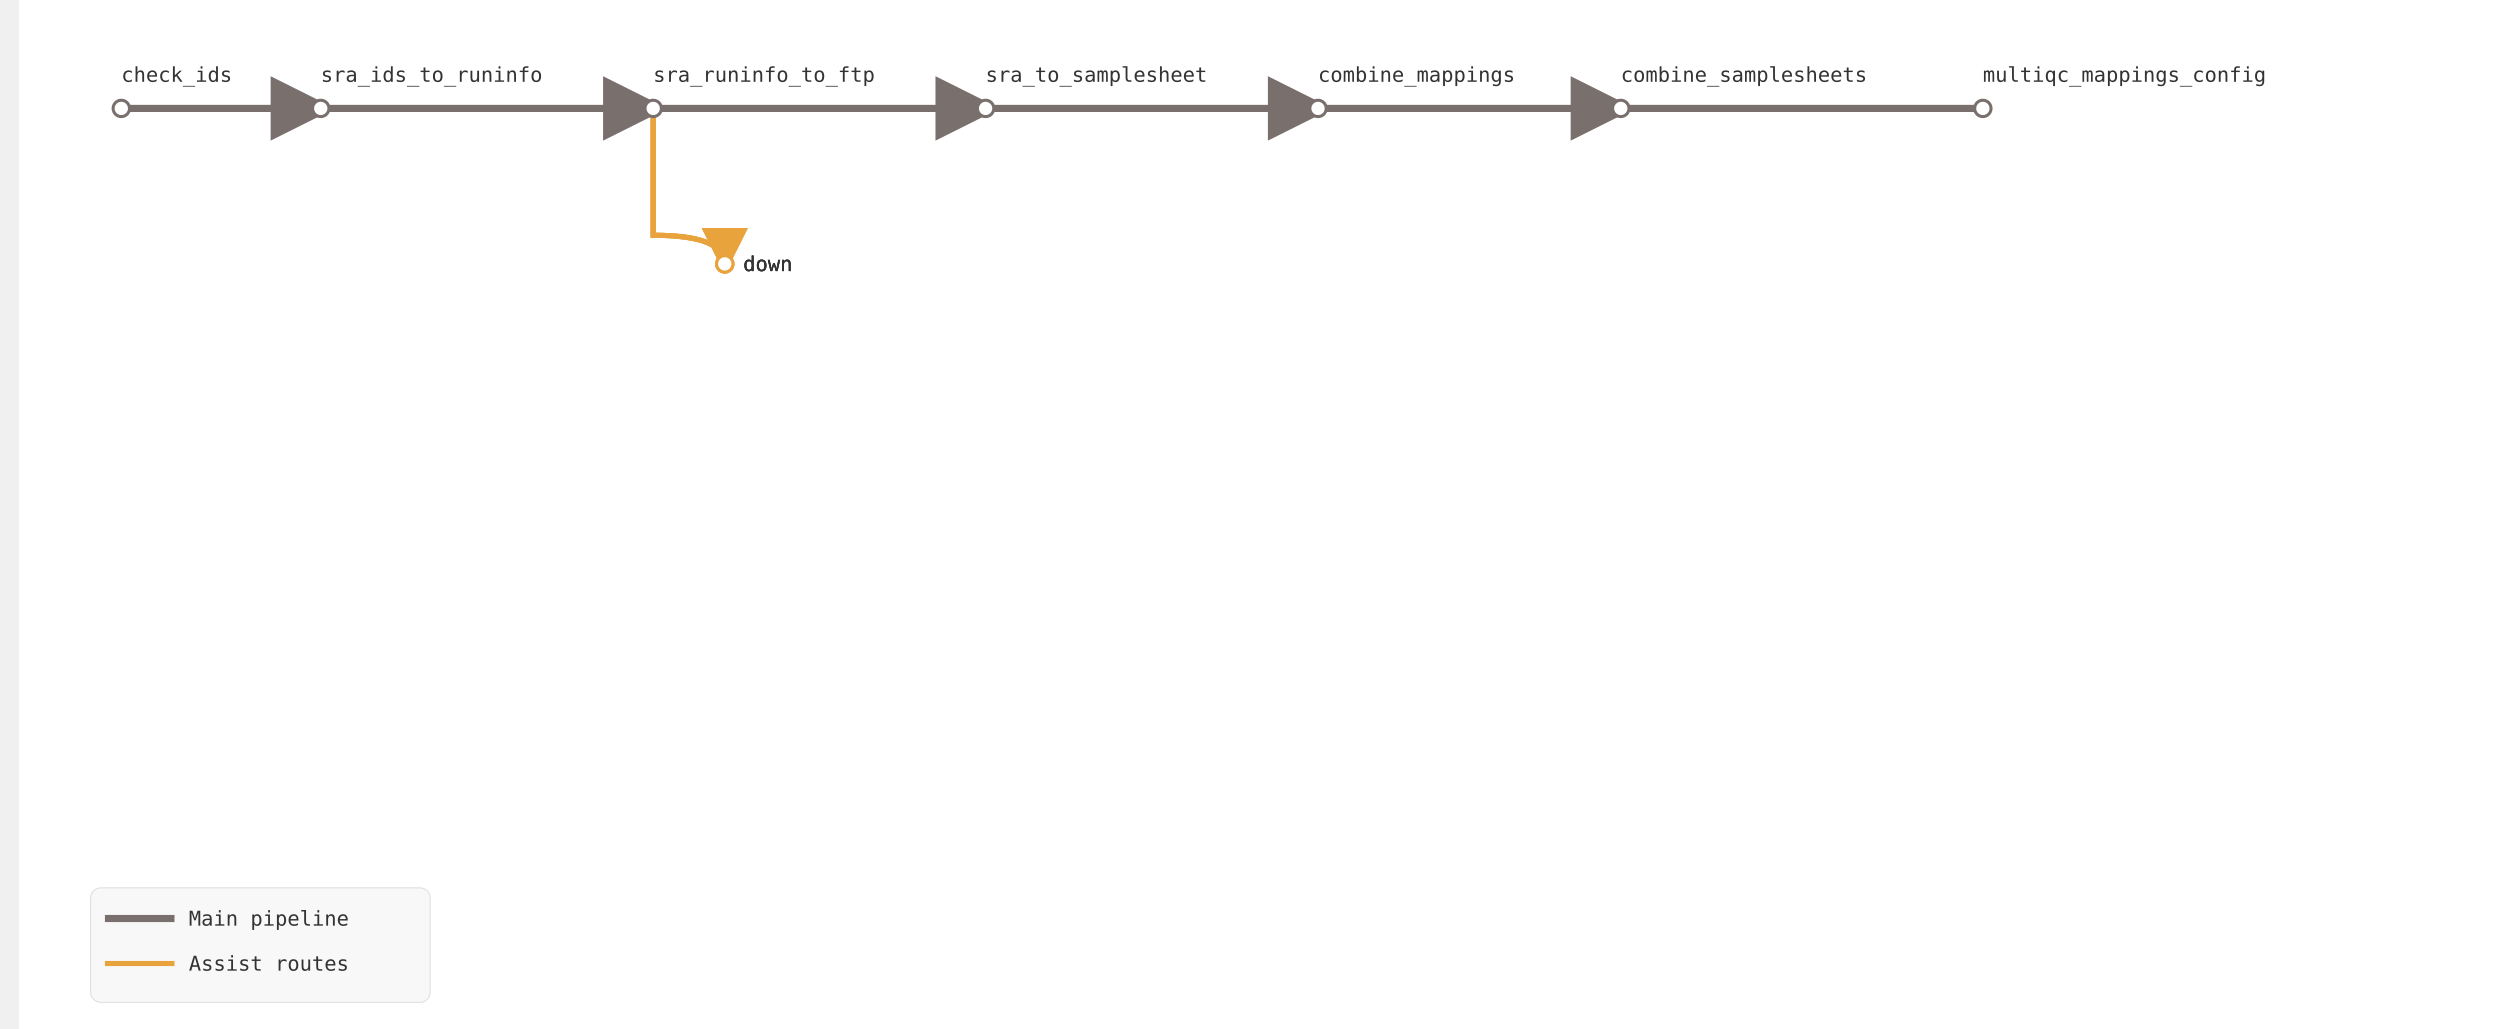
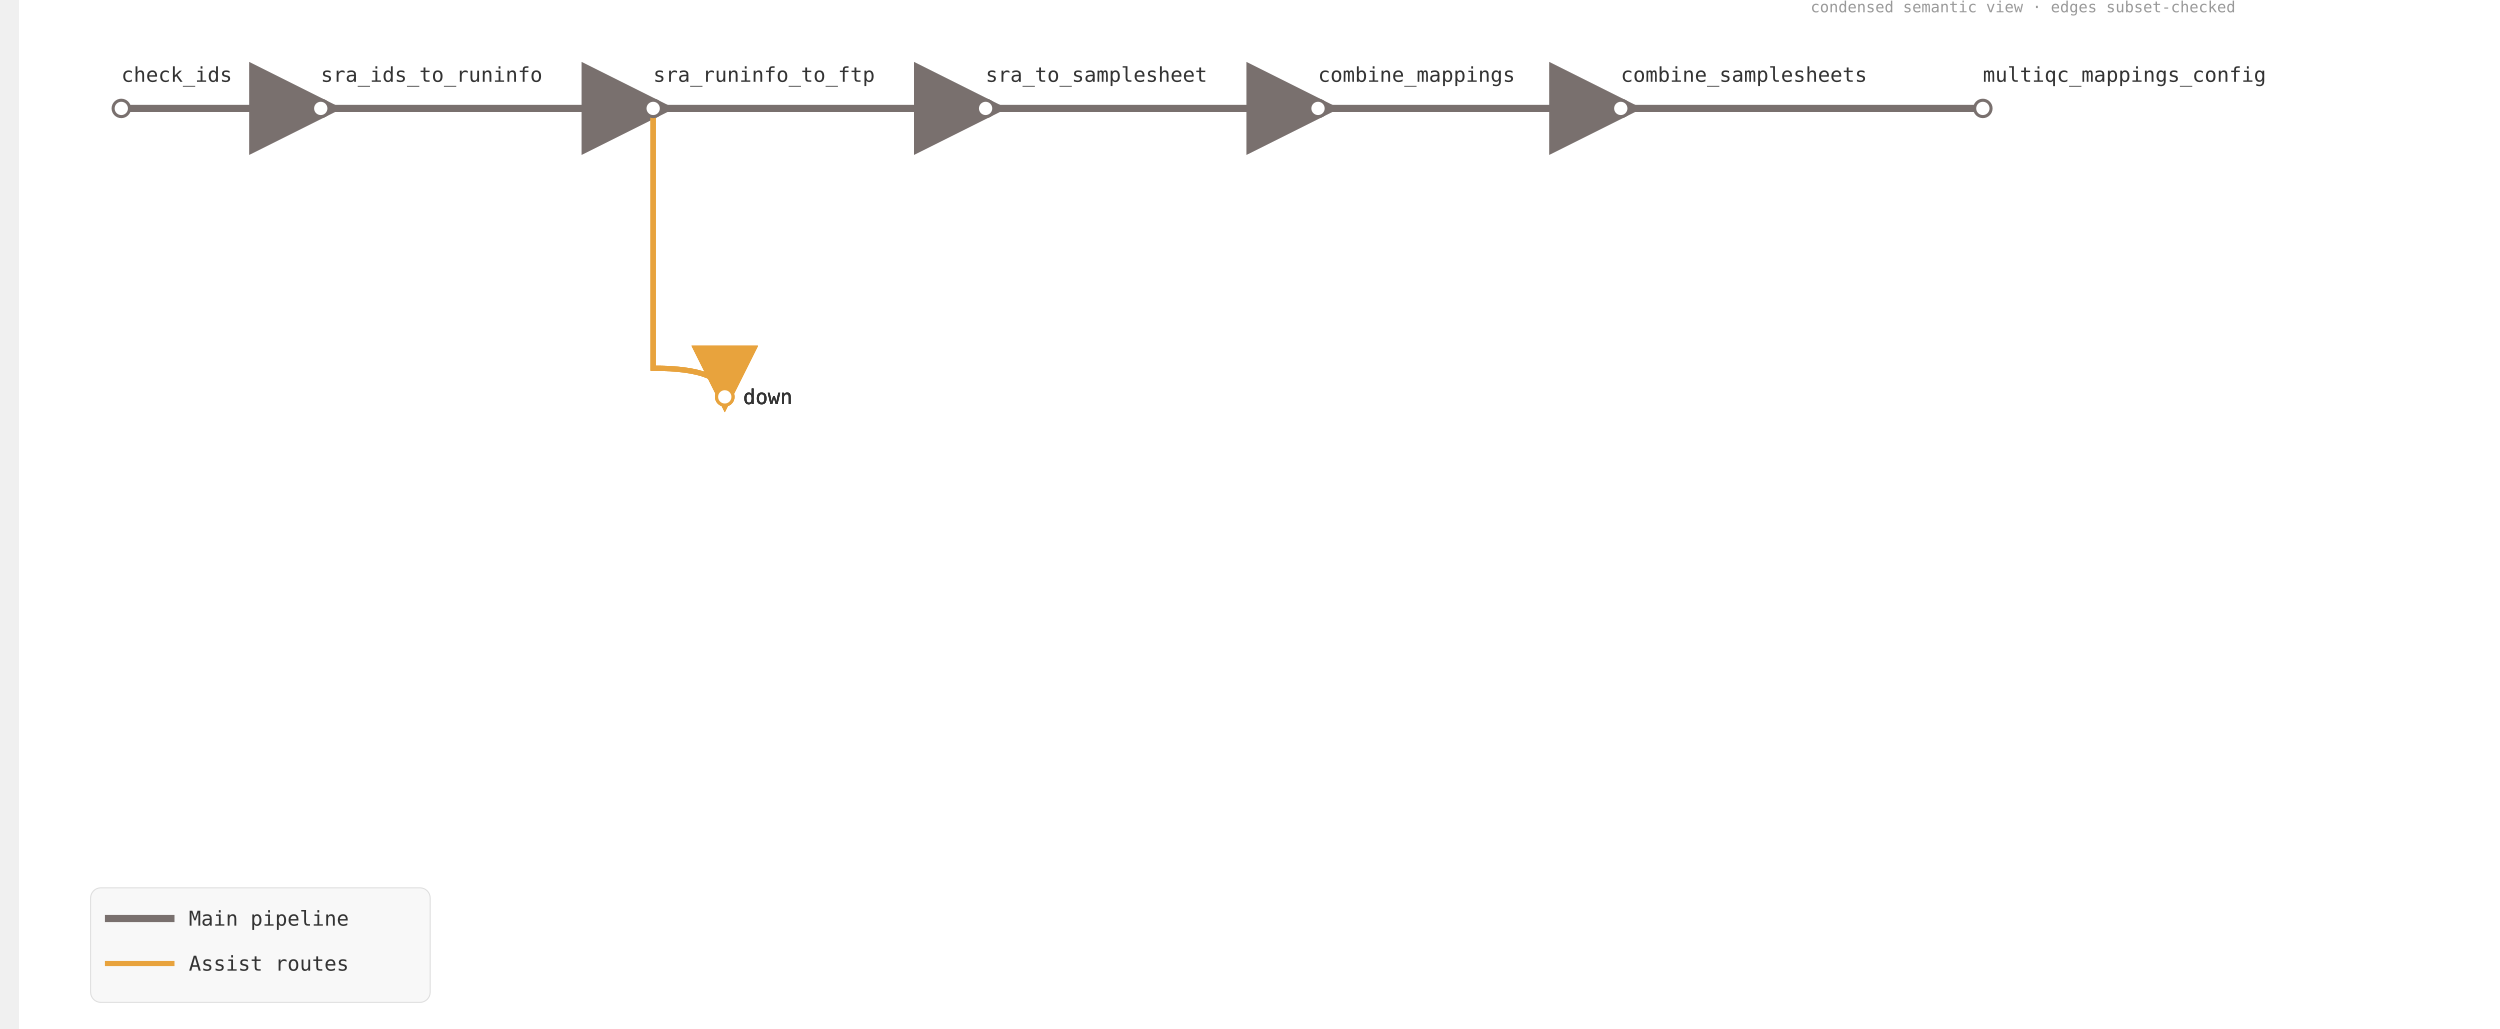
<svg xmlns="http://www.w3.org/2000/svg" width="2347" height="966" viewBox="-20 -20 2387 1006">
  <defs>
-     <marker id="arr" markerWidth="9" markerHeight="9" refX="7" refY="4.5" orient="auto">
-       <path d="M0 0 L9 4.5 L0 9 z" fill="#79706E" />
+     <marker id="arr" markerWidth="13" markerHeight="13" refX="10" refY="6.5" orient="auto">
+       <path d="M0 0 L13 6.5 L0 13 z" fill="#79706E" />
    </marker>
-     <marker id="arru" markerWidth="9" markerHeight="9" refX="7" refY="4.5" orient="auto">
-       <path d="M0 0 L9 4.5 L0 9 z" fill="#E8A33D" />
+     <marker id="arru" markerWidth="13" markerHeight="13" refX="10" refY="6.5" orient="auto">
+       <path d="M0 0 L13 6.5 L0 13 z" fill="#E8A33D" />
    </marker>
  </defs>
  <rect x="-30" y="-30" width="2427" height="1046" fill="#ffffff" />
+   <text x="2137" y="-8" font-size="15" fill="#999999" font-family="JetBrains Mono, Menlo, monospace" text-anchor="end">condensed semantic view · edges subset-checked</text>
  <path d="M 70 86 L 265 86 L 590 86 L 915 86 L 1240 86 L 1536 86 L 1890 86" fill="none" stroke="#79706E" stroke-width="7" marker-mid="url(#arr)" />
-   <path d="M 590 86 L 590 210 Q 660 210 660 238" fill="none" stroke="#E8A33D" stroke-width="5" marker-end="url(#arru)" />
-   <path d="M 590 86 L 590 210 Q 660 210 660 238" fill="none" stroke="#E8A33D" stroke-width="5" marker-end="url(#arru)" />
-   <path d="M 590 86 L 590 210 Q 660 210 660 238" fill="none" stroke="#E8A33D" stroke-width="5" marker-end="url(#arru)" />
+   <path d="M 590 86 L 590 340 Q 660 340 660 368" fill="none" stroke="#E8A33D" stroke-width="5" marker-end="url(#arru)" />
+   <path d="M 590 86 L 590 340 Q 660 340 660 368" fill="none" stroke="#E8A33D" stroke-width="5" marker-end="url(#arru)" />
+   <path d="M 590 86 L 590 340 Q 660 340 660 368" fill="none" stroke="#E8A33D" stroke-width="5" marker-end="url(#arru)" />
  <circle cx="70" cy="86" r="8" fill="#ffffff" stroke="#79706E" stroke-width="3" />
  <text x="70" y="60" font-size="20" fill="#333333" font-family="JetBrains Mono, Menlo, monospace">check_ids</text>
  <circle cx="265" cy="86" r="8" fill="#ffffff" stroke="#79706E" stroke-width="3" />
  <text x="265" y="60" font-size="20" fill="#333333" font-family="JetBrains Mono, Menlo, monospace">sra_ids_to_runinfo</text>
  <circle cx="590" cy="86" r="8" fill="#ffffff" stroke="#79706E" stroke-width="3" />
  <text x="590" y="60" font-size="20" fill="#333333" font-family="JetBrains Mono, Menlo, monospace">sra_runinfo_to_ftp</text>
  <circle cx="915" cy="86" r="8" fill="#ffffff" stroke="#79706E" stroke-width="3" />
  <text x="915" y="60" font-size="20" fill="#333333" font-family="JetBrains Mono, Menlo, monospace">sra_to_samplesheet</text>
  <circle cx="1240" cy="86" r="8" fill="#ffffff" stroke="#79706E" stroke-width="3" />
  <text x="1240" y="60" font-size="20" fill="#333333" font-family="JetBrains Mono, Menlo, monospace">combine_mappings</text>
  <circle cx="1536" cy="86" r="8" fill="#ffffff" stroke="#79706E" stroke-width="3" />
  <text x="1536" y="60" font-size="20" fill="#333333" font-family="JetBrains Mono, Menlo, monospace">combine_samplesheets</text>
  <circle cx="1890" cy="86" r="8" fill="#ffffff" stroke="#79706E" stroke-width="3" />
  <text x="1890" y="60" font-size="20" fill="#333333" font-family="JetBrains Mono, Menlo, monospace">multiqc_mappings_config</text>
-   <circle cx="660" cy="238" r="8" fill="#ffffff" stroke="#E8A33D" stroke-width="3" />
-   <text x="678" y="245" font-size="20" fill="#333333" font-family="JetBrains Mono, Menlo, monospace">down</text>
-   <circle cx="660" cy="238" r="8" fill="#ffffff" stroke="#E8A33D" stroke-width="3" />
-   <text x="678" y="245" font-size="20" fill="#333333" font-family="JetBrains Mono, Menlo, monospace">down</text>
-   <circle cx="660" cy="238" r="8" fill="#ffffff" stroke="#E8A33D" stroke-width="3" />
-   <text x="678" y="245" font-size="20" fill="#333333" font-family="JetBrains Mono, Menlo, monospace">down</text>
+   <circle cx="660" cy="368" r="8" fill="#ffffff" stroke="#E8A33D" stroke-width="3" />
+   <text x="678" y="375" font-size="20" fill="#333333" font-family="JetBrains Mono, Menlo, monospace">down</text>
+   <circle cx="660" cy="368" r="8" fill="#ffffff" stroke="#E8A33D" stroke-width="3" />
+   <text x="678" y="375" font-size="20" fill="#333333" font-family="JetBrains Mono, Menlo, monospace">down</text>
+   <circle cx="660" cy="368" r="8" fill="#ffffff" stroke="#E8A33D" stroke-width="3" />
+   <text x="678" y="375" font-size="20" fill="#333333" font-family="JetBrains Mono, Menlo, monospace">down</text>
  <rect x="40" y="848" width="332" height="112" rx="10" fill="#f8f8f8" stroke="#dddddd" />
  <path d="M 54 878 L 122 878" stroke="#79706E" stroke-width="7" />
  <text x="136" y="885" font-size="20" fill="#333333" font-family="JetBrains Mono, Menlo, monospace">Main pipeline</text>
  <path d="M 54 922 L 122 922" stroke="#E8A33D" stroke-width="5" />
  <text x="136" y="929" font-size="20" fill="#333333" font-family="JetBrains Mono, Menlo, monospace">Assist routes</text>
</svg>
